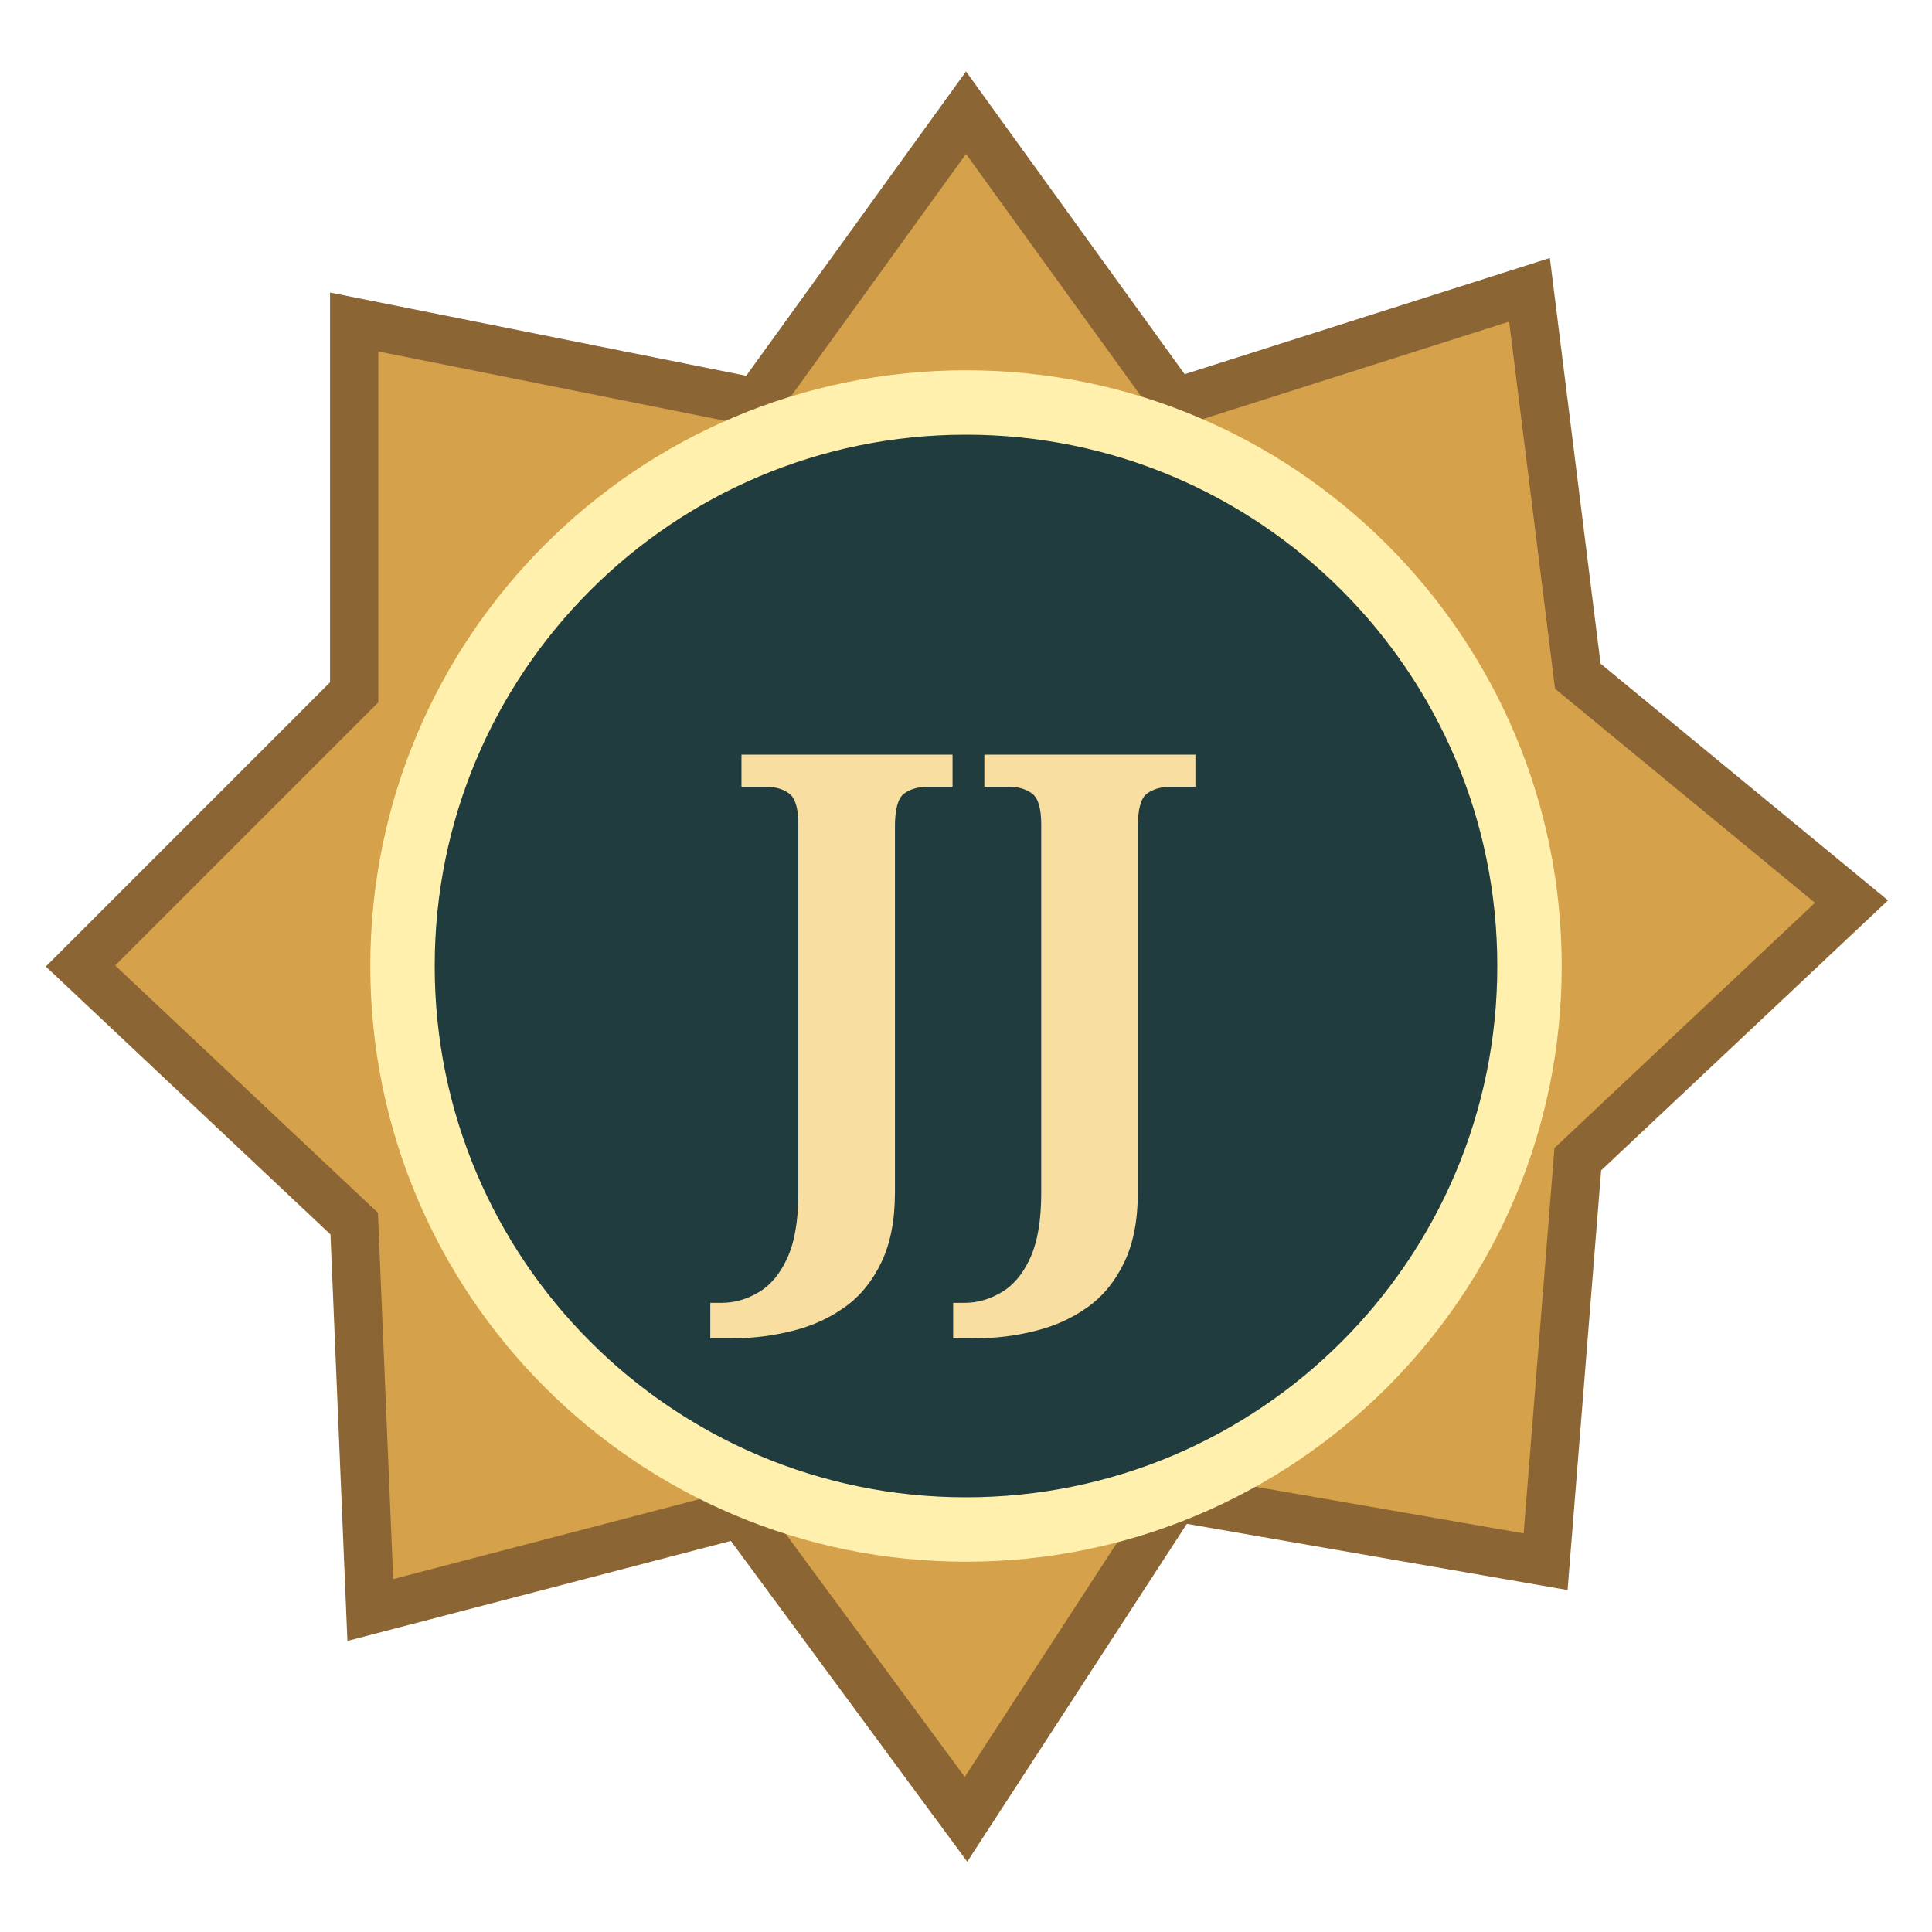
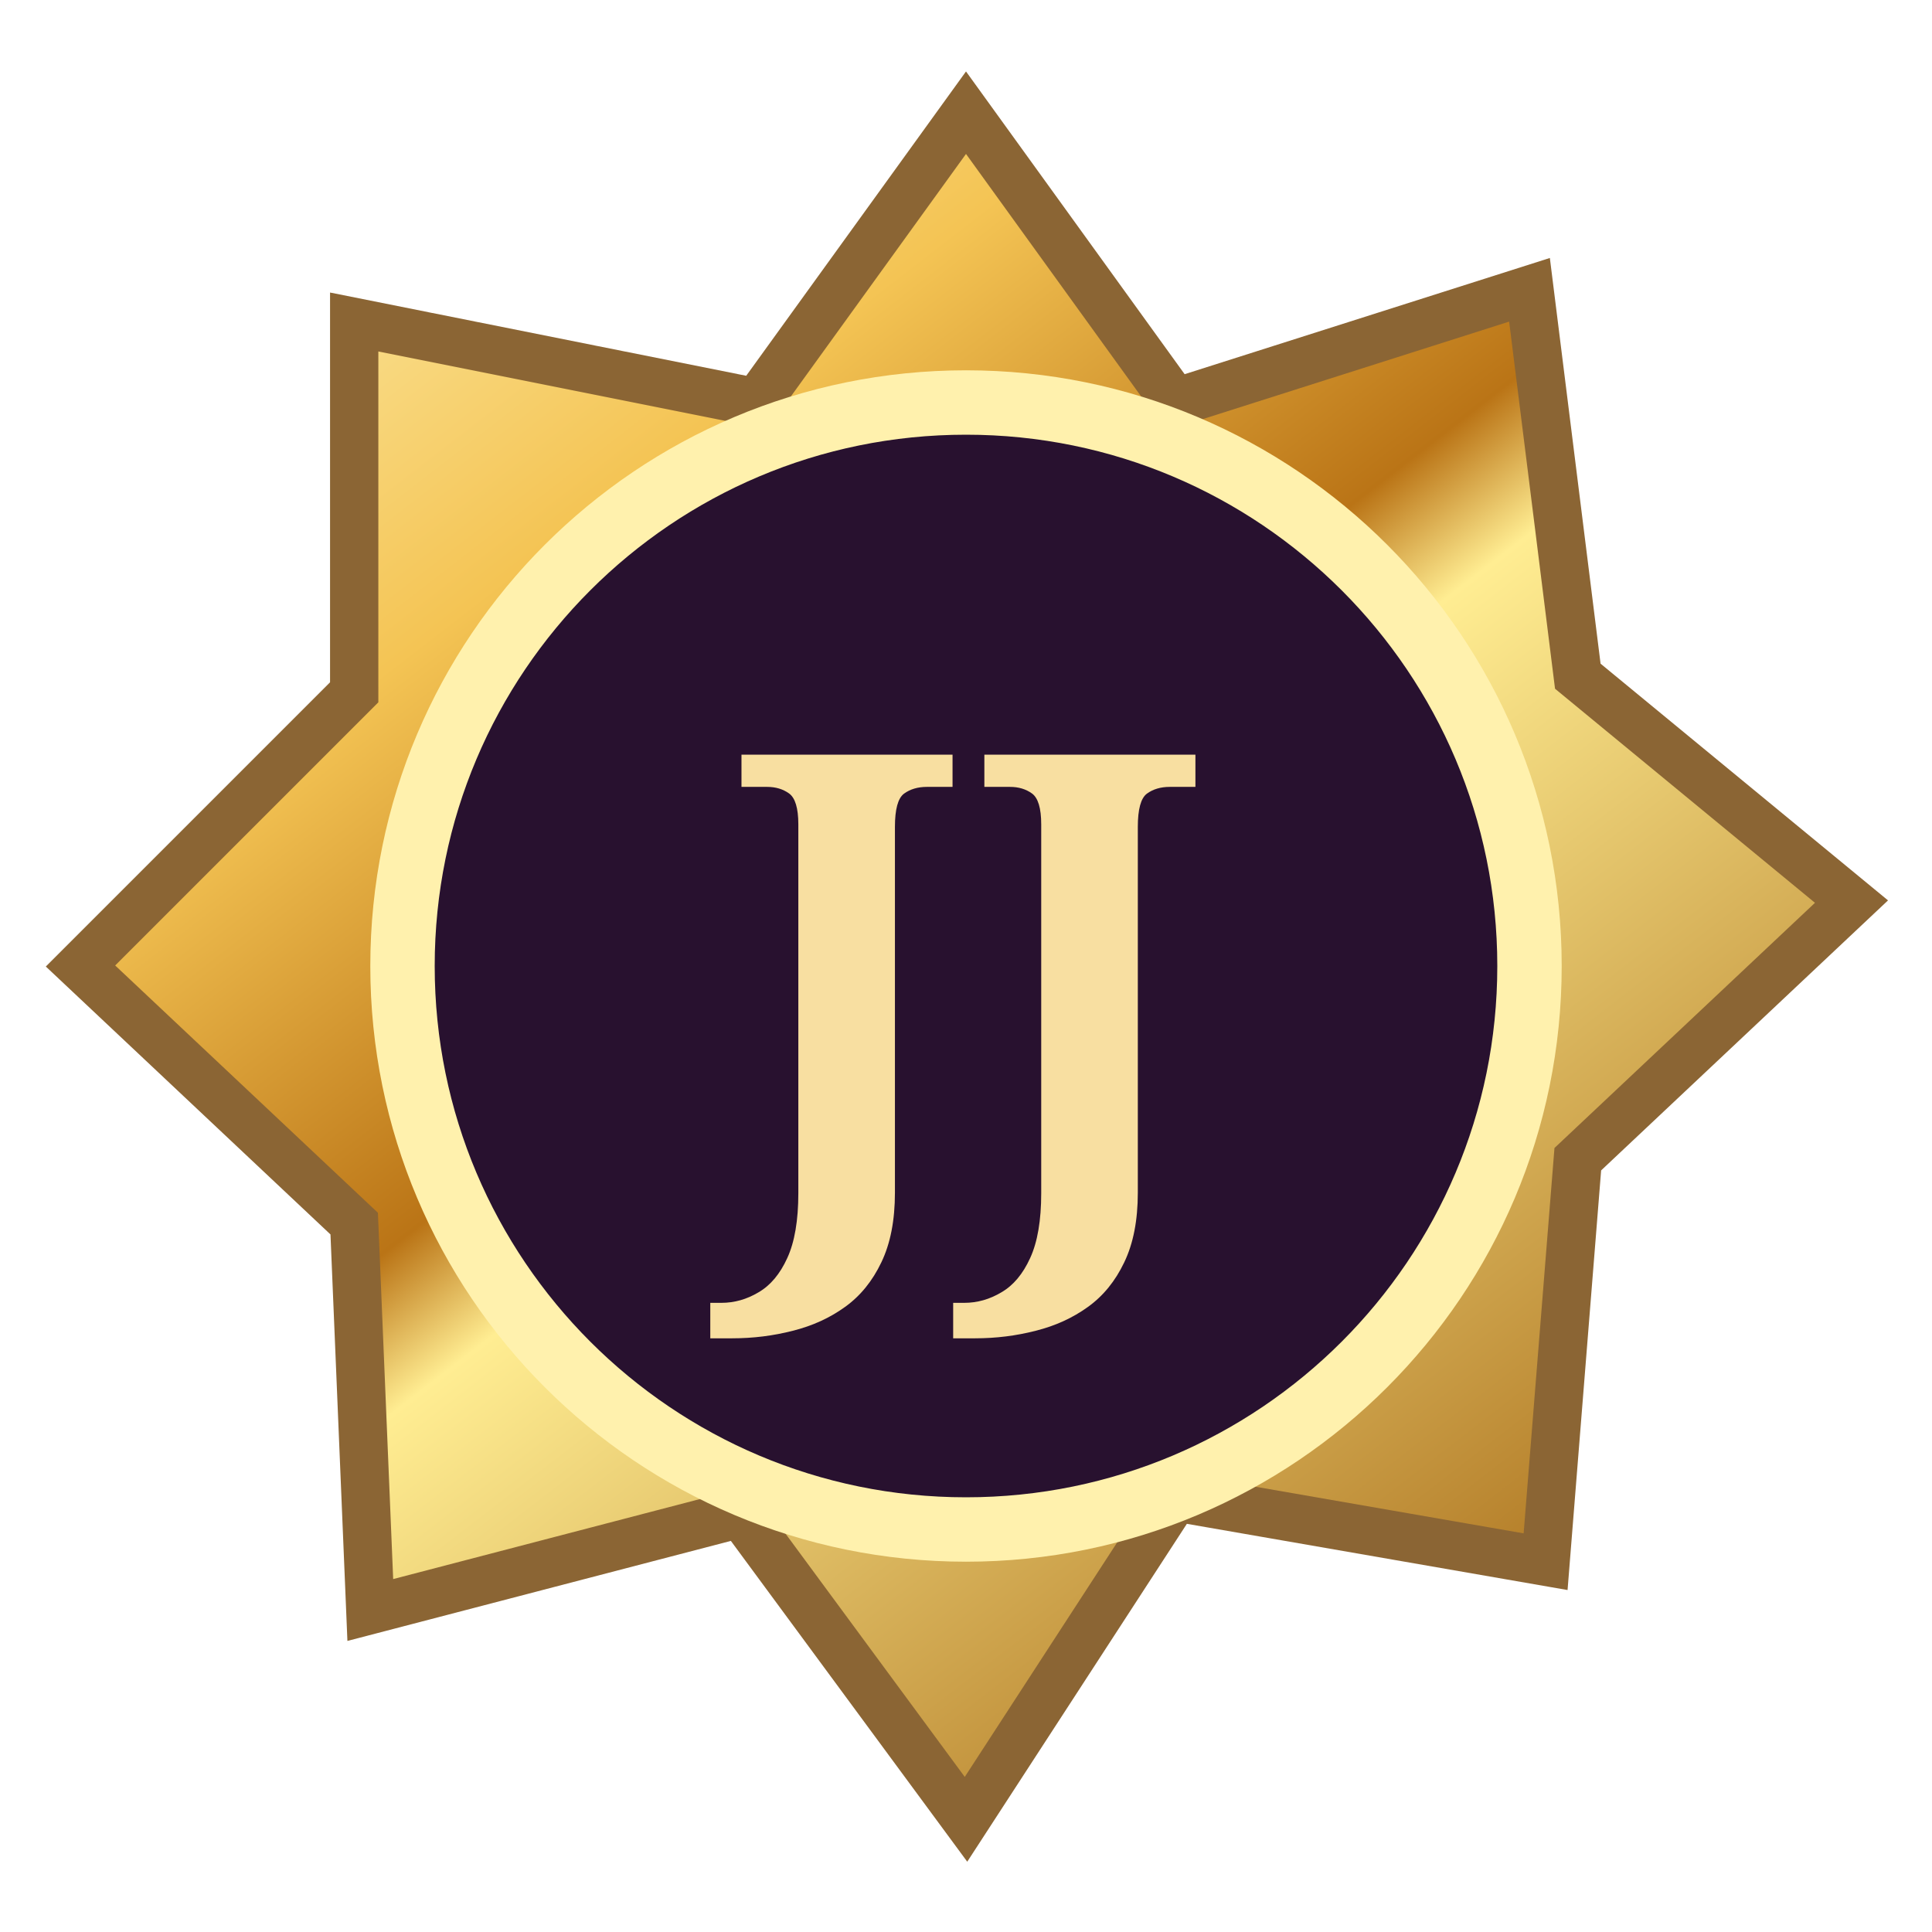
<svg xmlns="http://www.w3.org/2000/svg" viewBox="0 0 120 120">
-   <path d="M60 7L73 25L95 18L98 42L115 56L98 72L96 97L73 93L60 113L46 94L23 100L22 76L5 60L22 43L22 20L47 25Z" fill="#d5a14a" stroke="#8b6534" stroke-width="3" />
-   <circle cx="60" cy="60" r="35" fill="#213c3e" stroke="#fff1ad" stroke-width="4" />
+   <defs>
+     <linearGradient id="g" x2=".8" y2="1">
+       <stop stop-color="#fff6bf" />
+       <stop offset=".28" stop-color="#f4c454" />
+       <stop offset=".49" stop-color="#ba7416" />
+       <stop offset=".55" stop-color="#ffed92" />
+       <stop offset="1" stop-color="#a56713" />
+     </linearGradient>
+     <linearGradient id="r" x2=".5" y2="1">
+       <stop stop-color="#ffb18d" />
+       <stop offset=".2" stop-color="#f94e4b" />
+       <stop offset=".5" stop-color="#cc163a" />
+       <stop offset=".7" stop-color="#7b0d29" />
+       <stop offset="1" stop-color="#de4868" />
+     </linearGradient>
+     <linearGradient id="d" x2=".8" y2="1">
+       <stop stop-color="#e1fffa" />
+       <stop offset=".3" stop-color="#71effa" />
+       <stop offset=".55" stop-color="#2296d0" />
+       <stop offset=".7" stop-color="#bddaff" />
+       <stop offset="1" stop-color="#5841be" />
+     </linearGradient>
+   </defs>
+   <path d="M60 7L73 25L95 18L98 42L115 56L98 72L96 97L73 93L60 113L46 94L23 100L22 76L5 60L22 43L22 20L47 25Z" fill="url(#g)" stroke="#8b6534" stroke-width="3" />
+   <circle cx="60" cy="60" r="35" fill="#28112f" stroke="#fff1ad" stroke-width="4" />
  <text x="60" y="74" font-family="Georgia,serif" font-weight="900" font-size="38" text-anchor="middle" fill="#f8dfa1">JJ</text>
</svg>
